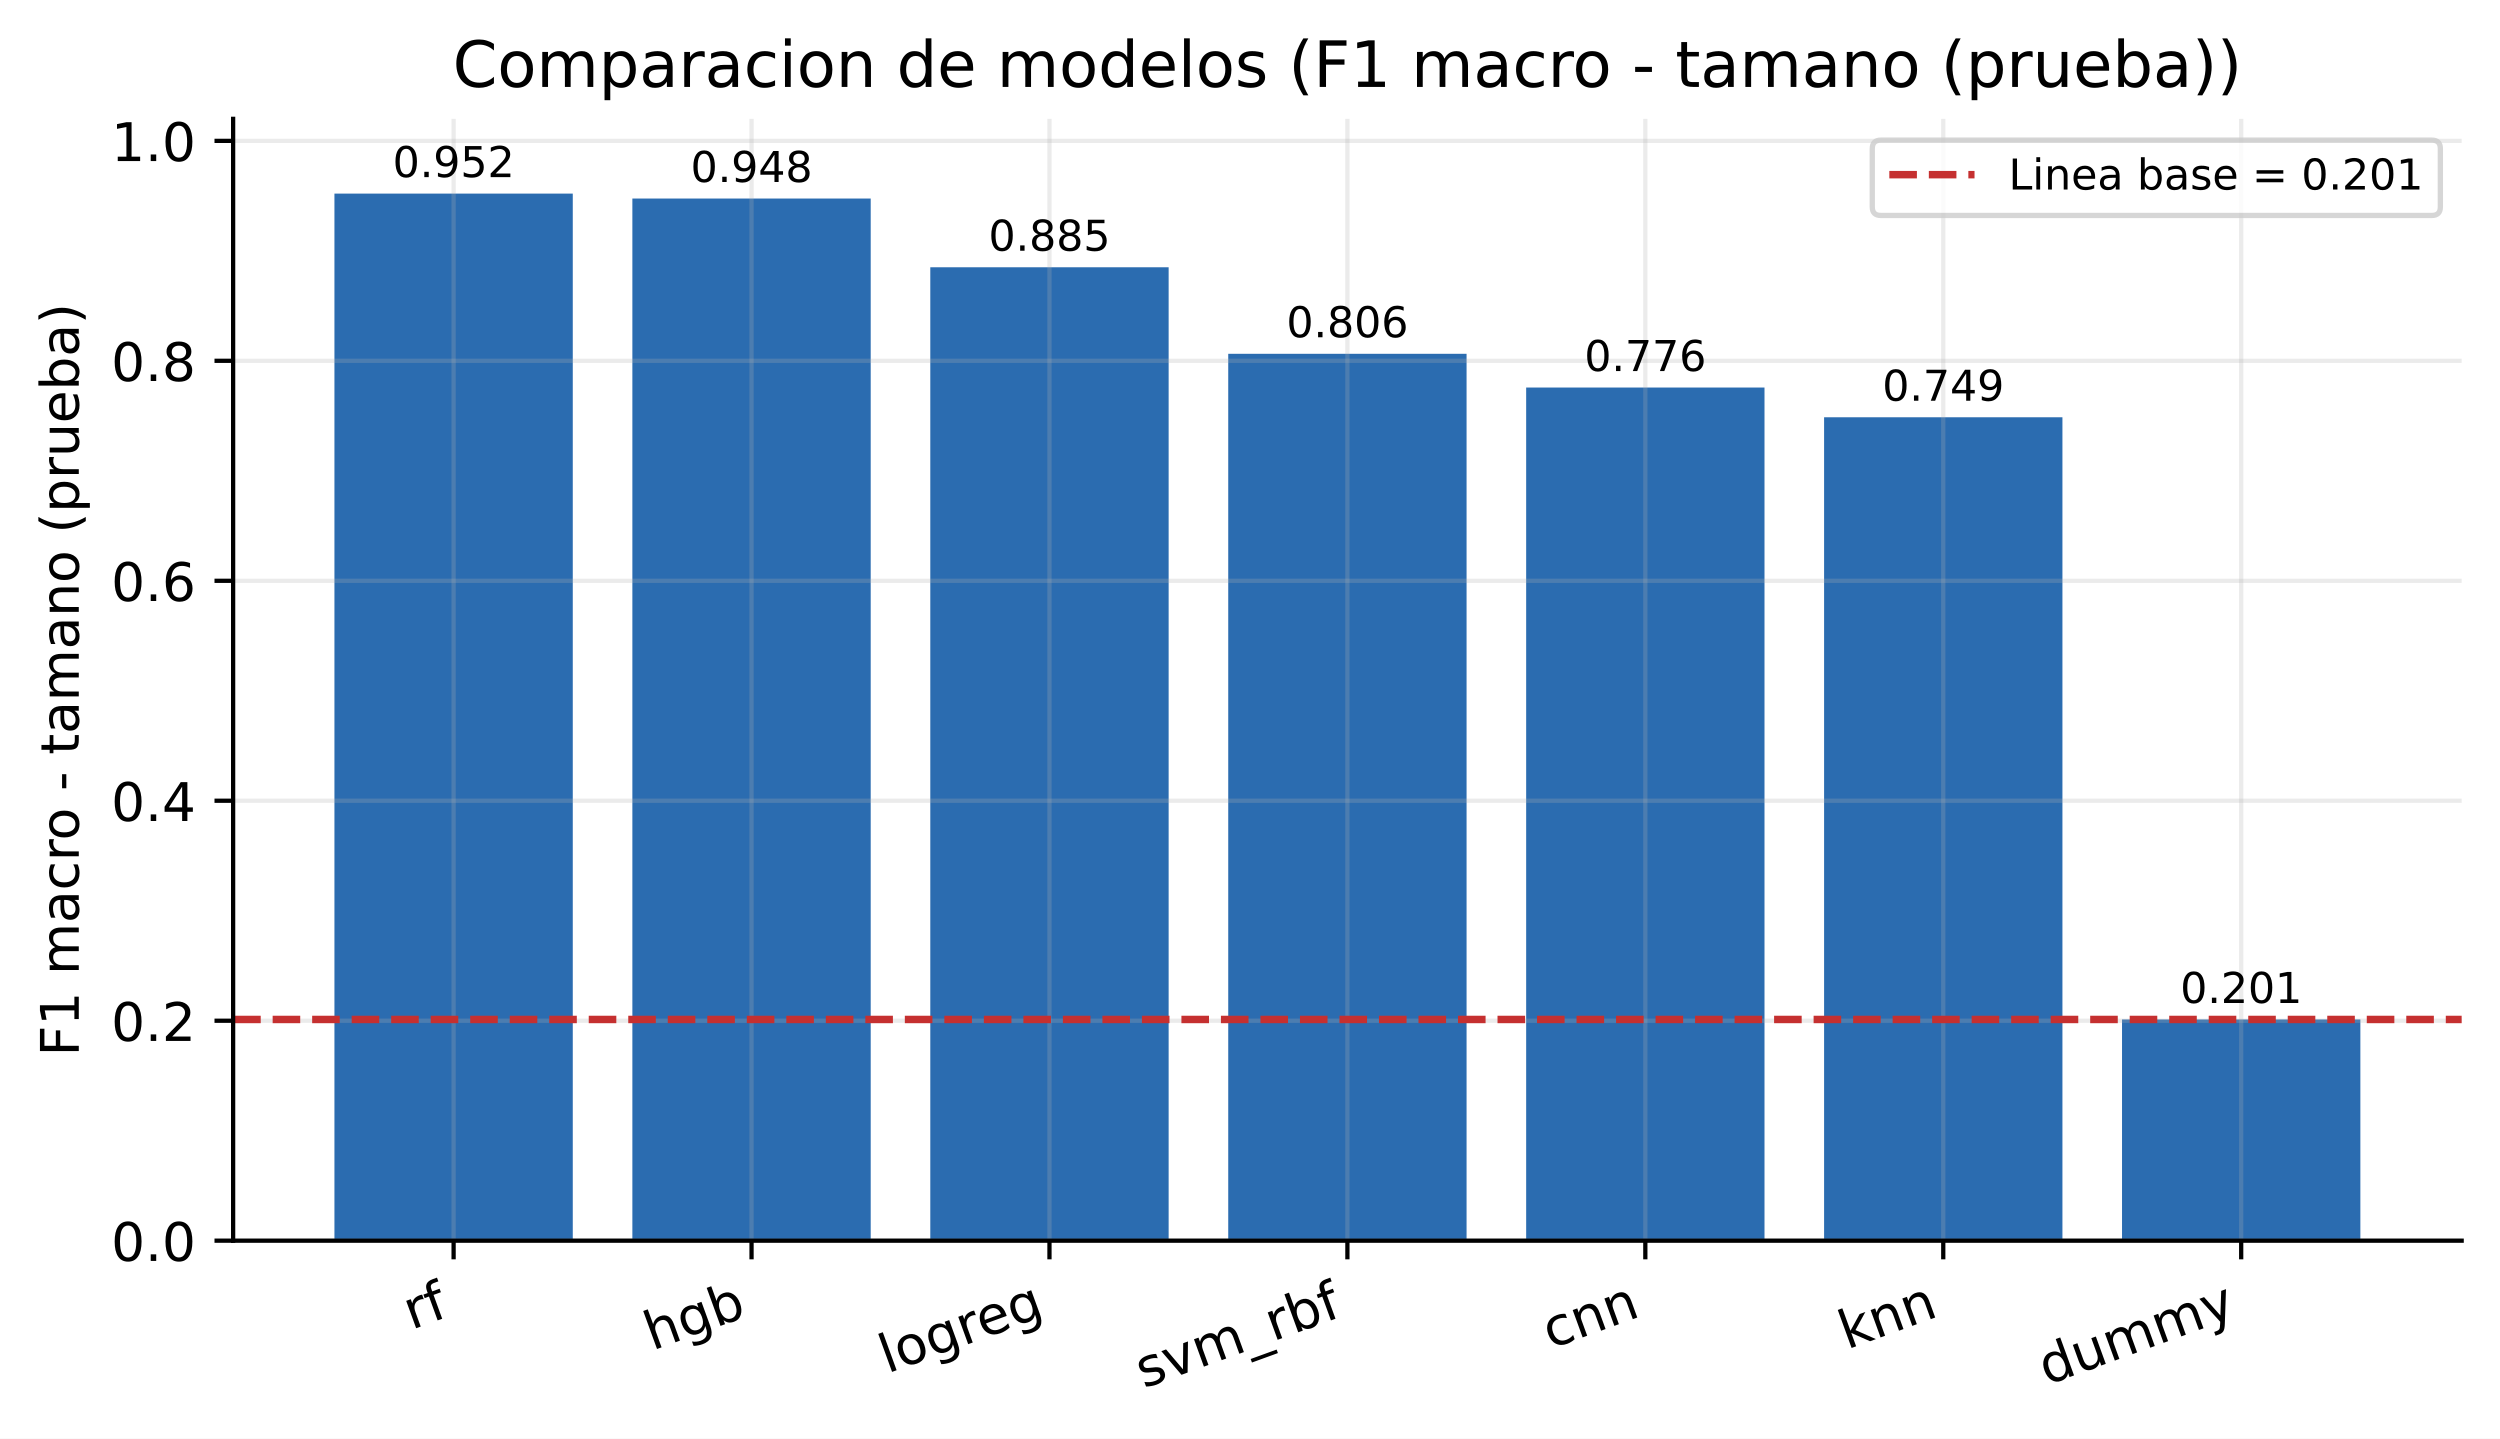
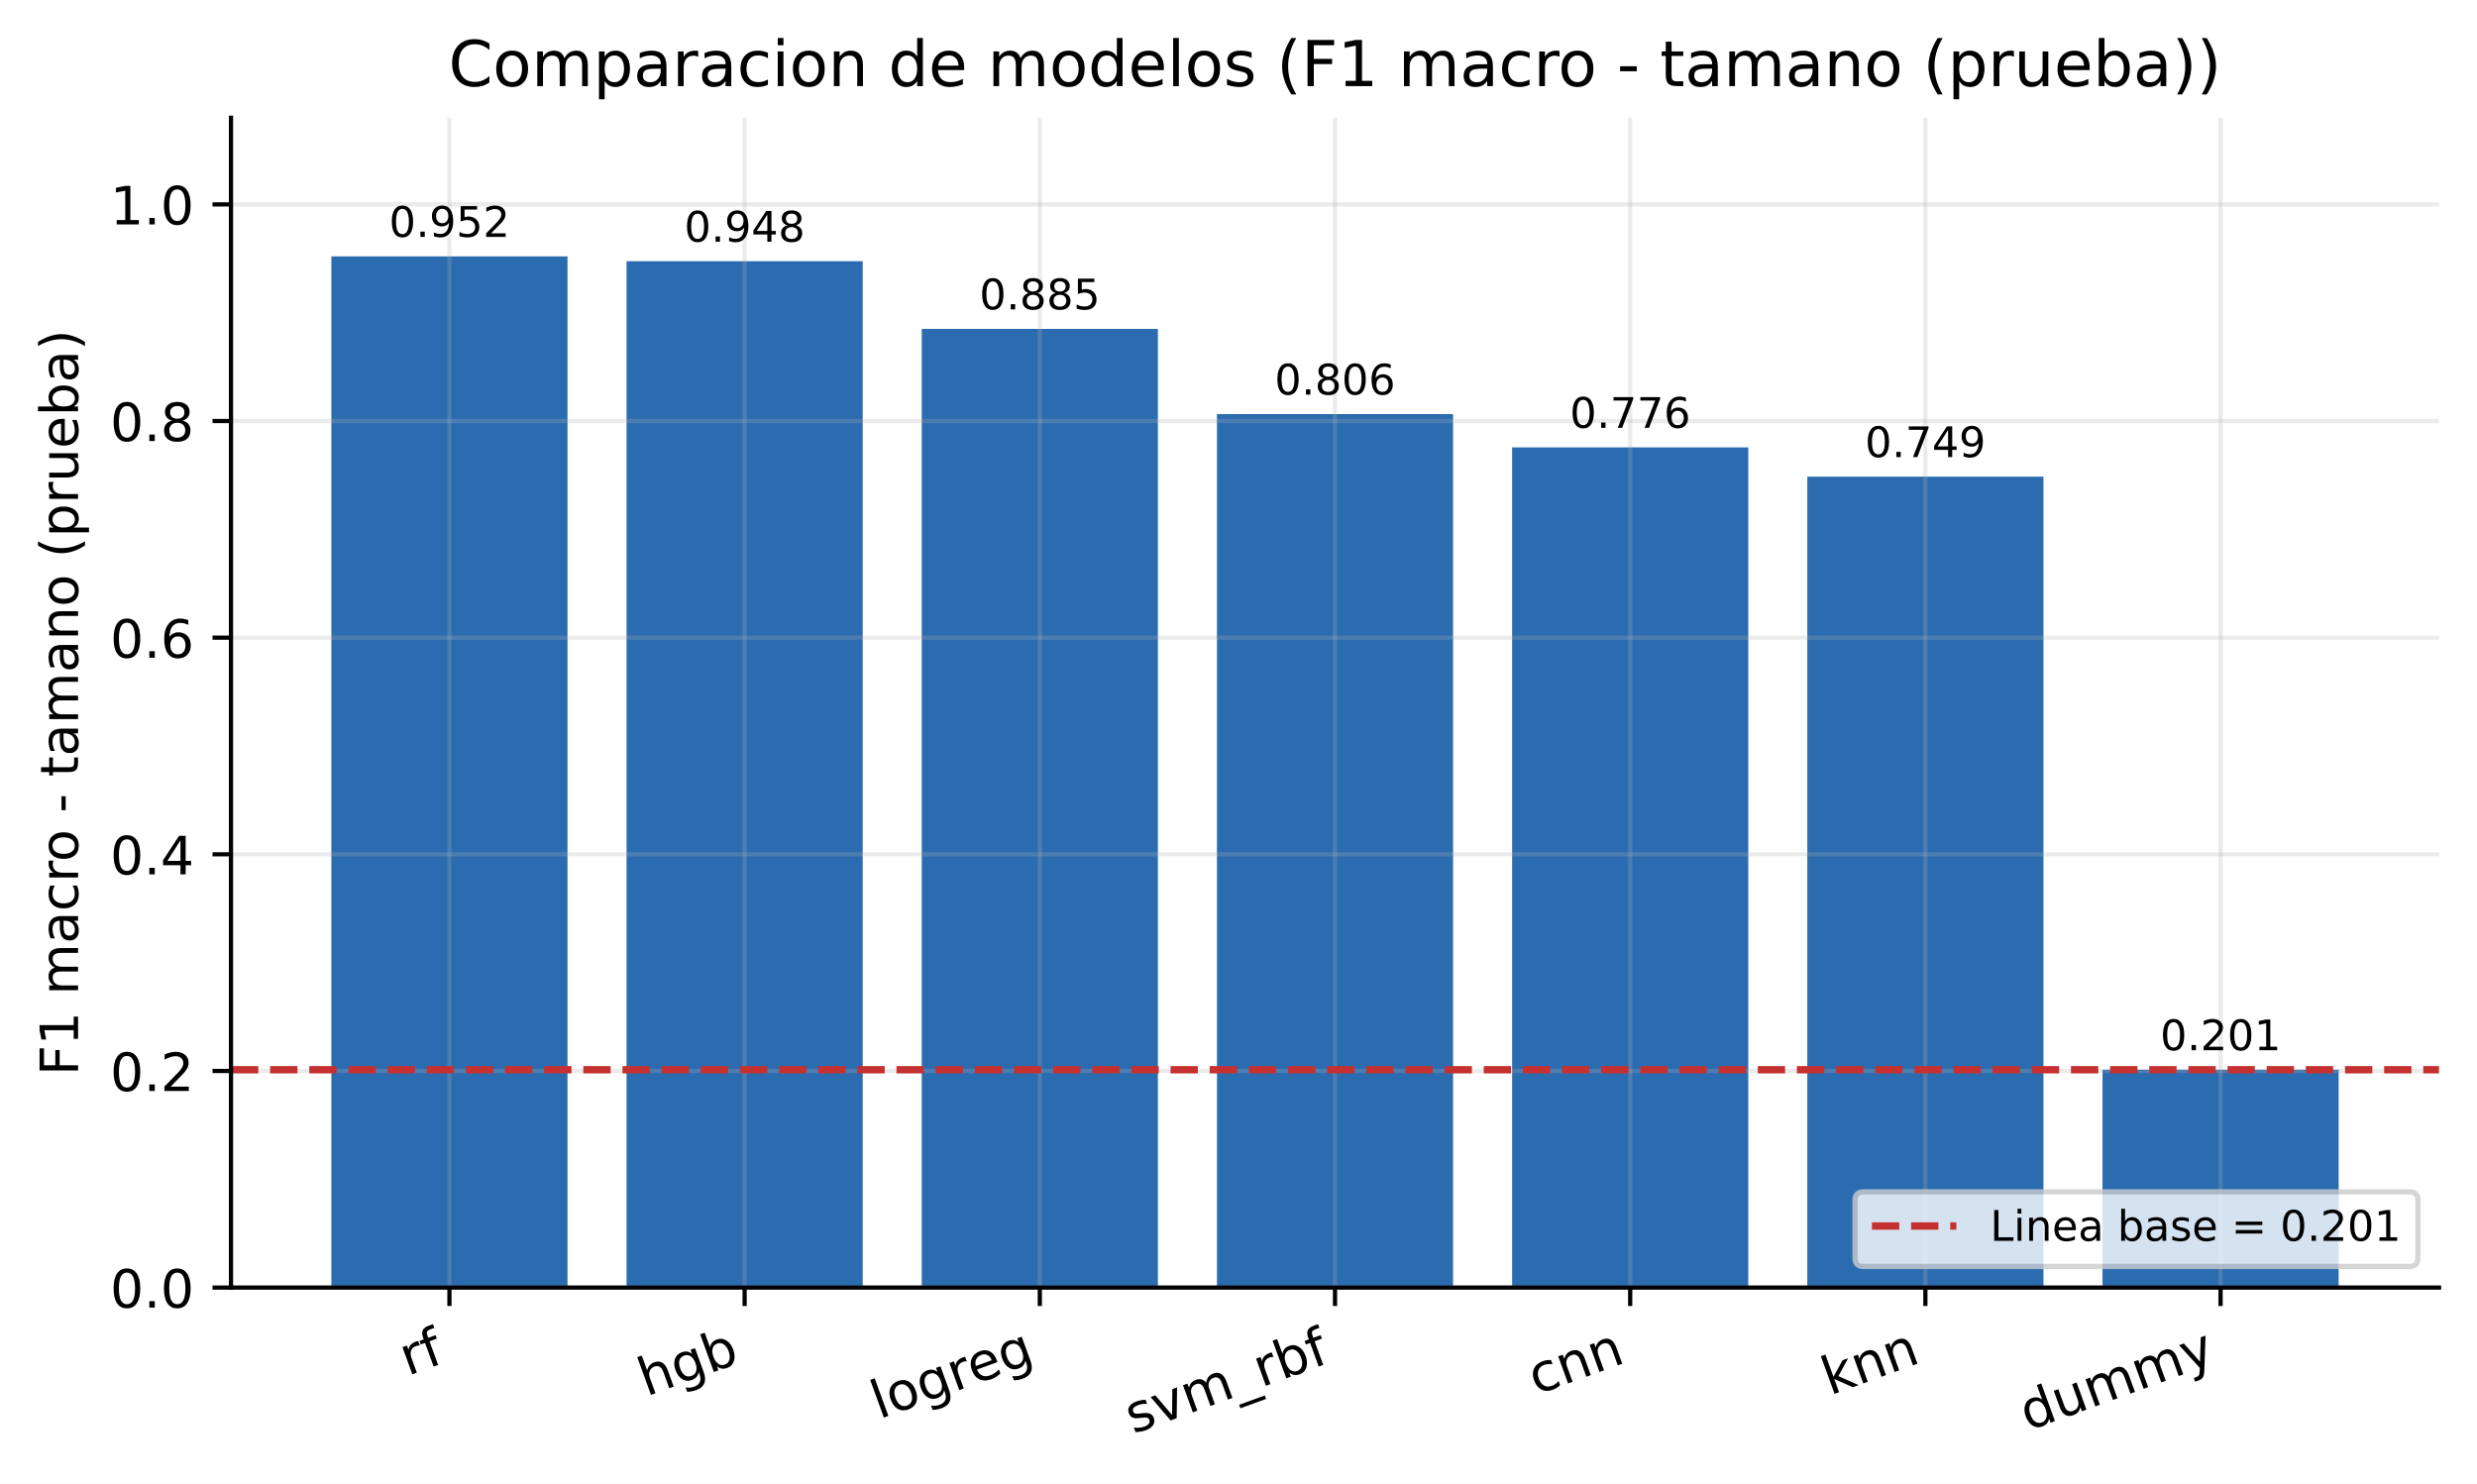
- <svg xmlns="http://www.w3.org/2000/svg" xmlns:xlink="http://www.w3.org/1999/xlink" width="469.481pt" height="270.175pt" viewBox="0 0 469.481 270.175" version="1.1">
+ <svg xmlns="http://www.w3.org/2000/svg" xmlns:xlink="http://www.w3.org/1999/xlink" width="469.481pt" height="281.263pt" viewBox="0 0 469.481 281.263" version="1.1">
  <defs>
    <style type="text/css">*{stroke-linejoin: round; stroke-linecap: butt}</style>
  </defs>
  <g id="figure_1">
    <g id="patch_1">
-       <path d="M 0 270.175  L 469.481 270.175  L 469.481 0  L 0 0  z " style="fill: #ffffff" />
+       <path d="M 0 281.263  L 469.481 281.263  L 469.481 0  L 0 0  z " style="fill: #ffffff" />
    </g>
    <g id="axes_1">
      <g id="patch_2">
-         <path d="M 43.781 232.99  L 462.281 232.99  L 462.281 22.318  L 43.781 22.318  z " style="fill: #ffffff" />
+         <path d="M 43.781 244.078  L 462.281 244.078  L 462.281 22.318  L 43.781 22.318  z " style="fill: #ffffff" />
      </g>
      <g id="patch_3">
-         <path d="M 62.804 232.99  L 107.563 232.99  L 107.563 36.361  L 62.804 36.361  z " clip-path="url(#p942683f78f)" style="fill: #2b6cb0" />
+         <path d="M 62.804 244.078  L 107.563 244.078  L 107.563 48.599  L 62.804 48.599  z " clip-path="url(#p876f94dc1b)" style="fill: #2b6cb0" />
      </g>
      <g id="patch_4">
-         <path d="M 118.753 232.99  L 163.513 232.99  L 163.513 37.28  L 118.753 37.28  z " clip-path="url(#p942683f78f)" style="fill: #2b6cb0" />
+         <path d="M 118.753 244.078  L 163.513 244.078  L 163.513 49.513  L 118.753 49.513  z " clip-path="url(#p876f94dc1b)" style="fill: #2b6cb0" />
      </g>
      <g id="patch_5">
-         <path d="M 174.702 232.99  L 219.462 232.99  L 219.462 50.186  L 174.702 50.186  z " clip-path="url(#p942683f78f)" style="fill: #2b6cb0" />
+         <path d="M 174.702 244.078  L 219.462 244.078  L 219.462 62.343  L 174.702 62.343  z " clip-path="url(#p876f94dc1b)" style="fill: #2b6cb0" />
      </g>
      <g id="patch_6">
-         <path d="M 230.652 232.99  L 275.411 232.99  L 275.411 66.435  L 230.652 66.435  z " clip-path="url(#p942683f78f)" style="fill: #2b6cb0" />
+         <path d="M 230.652 244.078  L 275.411 244.078  L 275.411 78.497  L 230.652 78.497  z " clip-path="url(#p876f94dc1b)" style="fill: #2b6cb0" />
      </g>
      <g id="patch_7">
-         <path d="M 286.601 232.99  L 331.36 232.99  L 331.36 72.777  L 286.601 72.777  z " clip-path="url(#p942683f78f)" style="fill: #2b6cb0" />
+         <path d="M 286.601 244.078  L 331.36 244.078  L 331.36 84.802  L 286.601 84.802  z " clip-path="url(#p876f94dc1b)" style="fill: #2b6cb0" />
      </g>
      <g id="patch_8">
-         <path d="M 342.55 232.99  L 387.309 232.99  L 387.309 78.356  L 342.55 78.356  z " clip-path="url(#p942683f78f)" style="fill: #2b6cb0" />
+         <path d="M 342.55 244.078  L 387.309 244.078  L 387.309 90.348  L 342.55 90.348  z " clip-path="url(#p876f94dc1b)" style="fill: #2b6cb0" />
      </g>
      <g id="patch_9">
-         <path d="M 398.499 232.99  L 443.259 232.99  L 443.259 191.453  L 398.499 191.453  z " clip-path="url(#p942683f78f)" style="fill: #2b6cb0" />
+         <path d="M 398.499 244.078  L 443.259 244.078  L 443.259 202.784  L 398.499 202.784  z " clip-path="url(#p876f94dc1b)" style="fill: #2b6cb0" />
      </g>
      <g id="matplotlib.axis_1">
        <g id="xtick_1">
          <g id="line2d_1">
-             <path d="M 85.184 232.99  L 85.184 22.318  " clip-path="url(#p942683f78f)" style="fill: none; stroke: #b0b0b0; stroke-opacity: 0.25; stroke-width: 0.8; stroke-linecap: square" />
+             <path d="M 85.184 244.078  L 85.184 22.318  " clip-path="url(#p876f94dc1b)" style="fill: none; stroke: #b0b0b0; stroke-opacity: 0.25; stroke-width: 0.8; stroke-linecap: square" />
          </g>
          <g id="line2d_2">
            <defs>
-               <path id="m1137703c61" d="M 0 0  L 0 3.5  " style="stroke: #000000; stroke-width: 0.8" />
+               <path id="mc4d2a60cfb" d="M 0 0  L 0 3.5  " style="stroke: #000000; stroke-width: 0.8" />
            </defs>
            <g>
-               <use xlink:href="#m1137703c61" x="85.184" y="232.99" style="stroke: #000000; stroke-width: 0.8" />
+               <use xlink:href="#mc4d2a60cfb" x="85.184" y="244.078" style="stroke: #000000; stroke-width: 0.8" />
            </g>
          </g>
          <g id="text_1">
-             <text style="font-size: 10px; font-family: 'DejaVu Sans', 'Bitstream Vera Sans', 'Computer Modern Sans Serif', 'Lucida Grande', 'Verdana', 'Geneva', 'Lucid', 'Arial', 'Helvetica', 'Avant Garde', sans-serif" transform="translate(77.30133 249.7404) rotate(-20)">rf</text>
+             <text style="font-size: 10px; font-family: 'DejaVu Sans', 'Bitstream Vera Sans', 'Computer Modern Sans Serif', 'Lucida Grande', 'Verdana', 'Geneva', 'Lucid', 'Arial', 'Helvetica', 'Avant Garde', sans-serif" transform="translate(77.30133 260.8284) rotate(-20)">rf</text>
          </g>
        </g>
        <g id="xtick_2">
          <g id="line2d_3">
-             <path d="M 141.133 232.99  L 141.133 22.318  " clip-path="url(#p942683f78f)" style="fill: none; stroke: #b0b0b0; stroke-opacity: 0.25; stroke-width: 0.8; stroke-linecap: square" />
+             <path d="M 141.133 244.078  L 141.133 22.318  " clip-path="url(#p876f94dc1b)" style="fill: none; stroke: #b0b0b0; stroke-opacity: 0.25; stroke-width: 0.8; stroke-linecap: square" />
          </g>
          <g id="line2d_4">
            <g>
-               <use xlink:href="#m1137703c61" x="141.133" y="232.99" style="stroke: #000000; stroke-width: 0.8" />
+               <use xlink:href="#mc4d2a60cfb" x="141.133" y="244.078" style="stroke: #000000; stroke-width: 0.8" />
            </g>
          </g>
          <g id="text_2">
-             <text style="font-size: 10px; font-family: 'DejaVu Sans', 'Bitstream Vera Sans', 'Computer Modern Sans Serif', 'Lucida Grande', 'Verdana', 'Geneva', 'Lucid', 'Arial', 'Helvetica', 'Avant Garde', sans-serif" transform="translate(122.5351 253.6405) rotate(-20)">hgb</text>
+             <text style="font-size: 10px; font-family: 'DejaVu Sans', 'Bitstream Vera Sans', 'Computer Modern Sans Serif', 'Lucida Grande', 'Verdana', 'Geneva', 'Lucid', 'Arial', 'Helvetica', 'Avant Garde', sans-serif" transform="translate(122.5351 264.7285) rotate(-20)">hgb</text>
          </g>
        </g>
        <g id="xtick_3">
          <g id="line2d_5">
-             <path d="M 197.082 232.99  L 197.082 22.318  " clip-path="url(#p942683f78f)" style="fill: none; stroke: #b0b0b0; stroke-opacity: 0.25; stroke-width: 0.8; stroke-linecap: square" />
+             <path d="M 197.082 244.078  L 197.082 22.318  " clip-path="url(#p876f94dc1b)" style="fill: none; stroke: #b0b0b0; stroke-opacity: 0.25; stroke-width: 0.8; stroke-linecap: square" />
          </g>
          <g id="line2d_6">
            <g>
-               <use xlink:href="#m1137703c61" x="197.082" y="232.99" style="stroke: #000000; stroke-width: 0.8" />
+               <use xlink:href="#mc4d2a60cfb" x="197.082" y="244.078" style="stroke: #000000; stroke-width: 0.8" />
            </g>
          </g>
          <g id="text_3">
-             <text style="font-size: 10px; font-family: 'DejaVu Sans', 'Bitstream Vera Sans', 'Computer Modern Sans Serif', 'Lucida Grande', 'Verdana', 'Geneva', 'Lucid', 'Arial', 'Helvetica', 'Avant Garde', sans-serif" transform="translate(166.6456 257.9494) rotate(-20)">logreg</text>
+             <text style="font-size: 10px; font-family: 'DejaVu Sans', 'Bitstream Vera Sans', 'Computer Modern Sans Serif', 'Lucida Grande', 'Verdana', 'Geneva', 'Lucid', 'Arial', 'Helvetica', 'Avant Garde', sans-serif" transform="translate(166.6456 269.0374) rotate(-20)">logreg</text>
          </g>
        </g>
        <g id="xtick_4">
          <g id="line2d_7">
-             <path d="M 253.031 232.99  L 253.031 22.318  " clip-path="url(#p942683f78f)" style="fill: none; stroke: #b0b0b0; stroke-opacity: 0.25; stroke-width: 0.8; stroke-linecap: square" />
+             <path d="M 253.031 244.078  L 253.031 22.318  " clip-path="url(#p876f94dc1b)" style="fill: none; stroke: #b0b0b0; stroke-opacity: 0.25; stroke-width: 0.8; stroke-linecap: square" />
          </g>
          <g id="line2d_8">
            <g>
-               <use xlink:href="#m1137703c61" x="253.031" y="232.99" style="stroke: #000000; stroke-width: 0.8" />
+               <use xlink:href="#mc4d2a60cfb" x="253.031" y="244.078" style="stroke: #000000; stroke-width: 0.8" />
            </g>
          </g>
          <g id="text_4">
-             <text style="font-size: 10px; font-family: 'DejaVu Sans', 'Bitstream Vera Sans', 'Computer Modern Sans Serif', 'Lucida Grande', 'Verdana', 'Geneva', 'Lucid', 'Arial', 'Helvetica', 'Avant Garde', sans-serif" transform="translate(214.7795 260.7593) rotate(-20)">svm_rbf</text>
+             <text style="font-size: 10px; font-family: 'DejaVu Sans', 'Bitstream Vera Sans', 'Computer Modern Sans Serif', 'Lucida Grande', 'Verdana', 'Geneva', 'Lucid', 'Arial', 'Helvetica', 'Avant Garde', sans-serif" transform="translate(214.7795 271.8473) rotate(-20)">svm_rbf</text>
          </g>
        </g>
        <g id="xtick_5">
          <g id="line2d_9">
-             <path d="M 308.98 232.99  L 308.98 22.318  " clip-path="url(#p942683f78f)" style="fill: none; stroke: #b0b0b0; stroke-opacity: 0.25; stroke-width: 0.8; stroke-linecap: square" />
+             <path d="M 308.98 244.078  L 308.98 22.318  " clip-path="url(#p876f94dc1b)" style="fill: none; stroke: #b0b0b0; stroke-opacity: 0.25; stroke-width: 0.8; stroke-linecap: square" />
          </g>
          <g id="line2d_10">
            <g>
-               <use xlink:href="#m1137703c61" x="308.98" y="232.99" style="stroke: #000000; stroke-width: 0.8" />
+               <use xlink:href="#mc4d2a60cfb" x="308.98" y="244.078" style="stroke: #000000; stroke-width: 0.8" />
            </g>
          </g>
          <g id="text_5">
-             <text style="font-size: 10px; font-family: 'DejaVu Sans', 'Bitstream Vera Sans', 'Computer Modern Sans Serif', 'Lucida Grande', 'Verdana', 'Geneva', 'Lucid', 'Arial', 'Helvetica', 'Avant Garde', sans-serif" transform="translate(291.1917 253.346) rotate(-20)">cnn</text>
+             <text style="font-size: 10px; font-family: 'DejaVu Sans', 'Bitstream Vera Sans', 'Computer Modern Sans Serif', 'Lucida Grande', 'Verdana', 'Geneva', 'Lucid', 'Arial', 'Helvetica', 'Avant Garde', sans-serif" transform="translate(291.1917 264.434) rotate(-20)">cnn</text>
          </g>
        </g>
        <g id="xtick_6">
          <g id="line2d_11">
-             <path d="M 364.93 232.99  L 364.93 22.318  " clip-path="url(#p942683f78f)" style="fill: none; stroke: #b0b0b0; stroke-opacity: 0.25; stroke-width: 0.8; stroke-linecap: square" />
+             <path d="M 364.93 244.078  L 364.93 22.318  " clip-path="url(#p876f94dc1b)" style="fill: none; stroke: #b0b0b0; stroke-opacity: 0.25; stroke-width: 0.8; stroke-linecap: square" />
          </g>
          <g id="line2d_12">
            <g>
-               <use xlink:href="#m1137703c61" x="364.93" y="232.99" style="stroke: #000000; stroke-width: 0.8" />
+               <use xlink:href="#mc4d2a60cfb" x="364.93" y="244.078" style="stroke: #000000; stroke-width: 0.8" />
            </g>
          </g>
          <g id="text_6">
-             <text style="font-size: 10px; font-family: 'DejaVu Sans', 'Bitstream Vera Sans', 'Computer Modern Sans Serif', 'Lucida Grande', 'Verdana', 'Geneva', 'Lucid', 'Arial', 'Helvetica', 'Avant Garde', sans-serif" transform="translate(346.8663 253.4459) rotate(-20)">knn</text>
+             <text style="font-size: 10px; font-family: 'DejaVu Sans', 'Bitstream Vera Sans', 'Computer Modern Sans Serif', 'Lucida Grande', 'Verdana', 'Geneva', 'Lucid', 'Arial', 'Helvetica', 'Avant Garde', sans-serif" transform="translate(346.8663 264.5339) rotate(-20)">knn</text>
          </g>
        </g>
        <g id="xtick_7">
          <g id="line2d_13">
-             <path d="M 420.879 232.99  L 420.879 22.318  " clip-path="url(#p942683f78f)" style="fill: none; stroke: #b0b0b0; stroke-opacity: 0.25; stroke-width: 0.8; stroke-linecap: square" />
+             <path d="M 420.879 244.078  L 420.879 22.318  " clip-path="url(#p876f94dc1b)" style="fill: none; stroke: #b0b0b0; stroke-opacity: 0.25; stroke-width: 0.8; stroke-linecap: square" />
          </g>
          <g id="line2d_14">
            <g>
-               <use xlink:href="#m1137703c61" x="420.879" y="232.99" style="stroke: #000000; stroke-width: 0.8" />
+               <use xlink:href="#mc4d2a60cfb" x="420.879" y="244.078" style="stroke: #000000; stroke-width: 0.8" />
            </g>
          </g>
          <g id="text_7">
-             <text style="font-size: 10px; font-family: 'DejaVu Sans', 'Bitstream Vera Sans', 'Computer Modern Sans Serif', 'Lucida Grande', 'Verdana', 'Geneva', 'Lucid', 'Arial', 'Helvetica', 'Avant Garde', sans-serif" transform="translate(384.3785 260.1565) rotate(-20)">dummy</text>
+             <text style="font-size: 10px; font-family: 'DejaVu Sans', 'Bitstream Vera Sans', 'Computer Modern Sans Serif', 'Lucida Grande', 'Verdana', 'Geneva', 'Lucid', 'Arial', 'Helvetica', 'Avant Garde', sans-serif" transform="translate(384.3785 271.2445) rotate(-20)">dummy</text>
          </g>
        </g>
      </g>
      <g id="matplotlib.axis_2">
        <g id="ytick_1">
          <g id="line2d_15">
-             <path d="M 43.781 232.99  L 462.281 232.99  " clip-path="url(#p942683f78f)" style="fill: none; stroke: #b0b0b0; stroke-opacity: 0.25; stroke-width: 0.8; stroke-linecap: square" />
+             <path d="M 43.781 244.078  L 462.281 244.078  " clip-path="url(#p876f94dc1b)" style="fill: none; stroke: #b0b0b0; stroke-opacity: 0.25; stroke-width: 0.8; stroke-linecap: square" />
          </g>
          <g id="line2d_16">
            <defs>
-               <path id="m4a6fb47beb" d="M 0 0  L -3.5 0  " style="stroke: #000000; stroke-width: 0.8" />
+               <path id="m8381f66af6" d="M 0 0  L -3.5 0  " style="stroke: #000000; stroke-width: 0.8" />
            </defs>
            <g>
-               <use xlink:href="#m4a6fb47beb" x="43.781" y="232.99" style="stroke: #000000; stroke-width: 0.8" />
+               <use xlink:href="#m8381f66af6" x="43.781" y="244.078" style="stroke: #000000; stroke-width: 0.8" />
            </g>
          </g>
          <g id="text_8">
-             <text style="font-size: 10px; font-family: 'DejaVu Sans', 'Bitstream Vera Sans', 'Computer Modern Sans Serif', 'Lucida Grande', 'Verdana', 'Geneva', 'Lucid', 'Arial', 'Helvetica', 'Avant Garde', sans-serif; text-anchor: end" x="36.781" y="236.789" transform="rotate(-0 36.78125 236.7893)">0.0</text>
+             <text style="font-size: 10px; font-family: 'DejaVu Sans', 'Bitstream Vera Sans', 'Computer Modern Sans Serif', 'Lucida Grande', 'Verdana', 'Geneva', 'Lucid', 'Arial', 'Helvetica', 'Avant Garde', sans-serif; text-anchor: end" x="36.781" y="247.877" transform="rotate(-0 36.78125 247.8773)">0.0</text>
          </g>
        </g>
        <g id="ytick_2">
          <g id="line2d_17">
-             <path d="M 43.781 191.682  L 462.281 191.682  " clip-path="url(#p942683f78f)" style="fill: none; stroke: #b0b0b0; stroke-opacity: 0.25; stroke-width: 0.8; stroke-linecap: square" />
+             <path d="M 43.781 203.011  L 462.281 203.011  " clip-path="url(#p876f94dc1b)" style="fill: none; stroke: #b0b0b0; stroke-opacity: 0.25; stroke-width: 0.8; stroke-linecap: square" />
          </g>
          <g id="line2d_18">
            <g>
-               <use xlink:href="#m4a6fb47beb" x="43.781" y="191.682" style="stroke: #000000; stroke-width: 0.8" />
+               <use xlink:href="#m8381f66af6" x="43.781" y="203.011" style="stroke: #000000; stroke-width: 0.8" />
            </g>
          </g>
          <g id="text_9">
-             <text style="font-size: 10px; font-family: 'DejaVu Sans', 'Bitstream Vera Sans', 'Computer Modern Sans Serif', 'Lucida Grande', 'Verdana', 'Geneva', 'Lucid', 'Arial', 'Helvetica', 'Avant Garde', sans-serif; text-anchor: end" x="36.781" y="195.481" transform="rotate(-0 36.78125 195.4811)">0.2</text>
+             <text style="font-size: 10px; font-family: 'DejaVu Sans', 'Bitstream Vera Sans', 'Computer Modern Sans Serif', 'Lucida Grande', 'Verdana', 'Geneva', 'Lucid', 'Arial', 'Helvetica', 'Avant Garde', sans-serif; text-anchor: end" x="36.781" y="206.811" transform="rotate(-0 36.78125 206.8107)">0.2</text>
          </g>
        </g>
        <g id="ytick_3">
          <g id="line2d_19">
-             <path d="M 43.781 150.374  L 462.281 150.374  " clip-path="url(#p942683f78f)" style="fill: none; stroke: #b0b0b0; stroke-opacity: 0.25; stroke-width: 0.8; stroke-linecap: square" />
+             <path d="M 43.781 161.945  L 462.281 161.945  " clip-path="url(#p876f94dc1b)" style="fill: none; stroke: #b0b0b0; stroke-opacity: 0.25; stroke-width: 0.8; stroke-linecap: square" />
          </g>
          <g id="line2d_20">
            <g>
-               <use xlink:href="#m4a6fb47beb" x="43.781" y="150.374" style="stroke: #000000; stroke-width: 0.8" />
+               <use xlink:href="#m8381f66af6" x="43.781" y="161.945" style="stroke: #000000; stroke-width: 0.8" />
            </g>
          </g>
          <g id="text_10">
-             <text style="font-size: 10px; font-family: 'DejaVu Sans', 'Bitstream Vera Sans', 'Computer Modern Sans Serif', 'Lucida Grande', 'Verdana', 'Geneva', 'Lucid', 'Arial', 'Helvetica', 'Avant Garde', sans-serif; text-anchor: end" x="36.781" y="154.173" transform="rotate(-0 36.78125 154.1729)">0.4</text>
+             <text style="font-size: 10px; font-family: 'DejaVu Sans', 'Bitstream Vera Sans', 'Computer Modern Sans Serif', 'Lucida Grande', 'Verdana', 'Geneva', 'Lucid', 'Arial', 'Helvetica', 'Avant Garde', sans-serif; text-anchor: end" x="36.781" y="165.744" transform="rotate(-0 36.78125 165.744)">0.4</text>
          </g>
        </g>
        <g id="ytick_4">
          <g id="line2d_21">
-             <path d="M 43.781 109.065  L 462.281 109.065  " clip-path="url(#p942683f78f)" style="fill: none; stroke: #b0b0b0; stroke-opacity: 0.25; stroke-width: 0.8; stroke-linecap: square" />
+             <path d="M 43.781 120.878  L 462.281 120.878  " clip-path="url(#p876f94dc1b)" style="fill: none; stroke: #b0b0b0; stroke-opacity: 0.25; stroke-width: 0.8; stroke-linecap: square" />
          </g>
          <g id="line2d_22">
            <g>
-               <use xlink:href="#m4a6fb47beb" x="43.781" y="109.065" style="stroke: #000000; stroke-width: 0.8" />
+               <use xlink:href="#m8381f66af6" x="43.781" y="120.878" style="stroke: #000000; stroke-width: 0.8" />
            </g>
          </g>
          <g id="text_11">
-             <text style="font-size: 10px; font-family: 'DejaVu Sans', 'Bitstream Vera Sans', 'Computer Modern Sans Serif', 'Lucida Grande', 'Verdana', 'Geneva', 'Lucid', 'Arial', 'Helvetica', 'Avant Garde', sans-serif; text-anchor: end" x="36.781" y="112.865" transform="rotate(-0 36.78125 112.8646)">0.6</text>
+             <text style="font-size: 10px; font-family: 'DejaVu Sans', 'Bitstream Vera Sans', 'Computer Modern Sans Serif', 'Lucida Grande', 'Verdana', 'Geneva', 'Lucid', 'Arial', 'Helvetica', 'Avant Garde', sans-serif; text-anchor: end" x="36.781" y="124.677" transform="rotate(-0 36.78125 124.6773)">0.6</text>
          </g>
        </g>
        <g id="ytick_5">
          <g id="line2d_23">
-             <path d="M 43.781 67.757  L 462.281 67.757  " clip-path="url(#p942683f78f)" style="fill: none; stroke: #b0b0b0; stroke-opacity: 0.25; stroke-width: 0.8; stroke-linecap: square" />
+             <path d="M 43.781 79.811  L 462.281 79.811  " clip-path="url(#p876f94dc1b)" style="fill: none; stroke: #b0b0b0; stroke-opacity: 0.25; stroke-width: 0.8; stroke-linecap: square" />
          </g>
          <g id="line2d_24">
            <g>
-               <use xlink:href="#m4a6fb47beb" x="43.781" y="67.757" style="stroke: #000000; stroke-width: 0.8" />
+               <use xlink:href="#m8381f66af6" x="43.781" y="79.811" style="stroke: #000000; stroke-width: 0.8" />
            </g>
          </g>
          <g id="text_12">
-             <text style="font-size: 10px; font-family: 'DejaVu Sans', 'Bitstream Vera Sans', 'Computer Modern Sans Serif', 'Lucida Grande', 'Verdana', 'Geneva', 'Lucid', 'Arial', 'Helvetica', 'Avant Garde', sans-serif; text-anchor: end" x="36.781" y="71.556" transform="rotate(-0 36.78125 71.5564)">0.8</text>
+             <text style="font-size: 10px; font-family: 'DejaVu Sans', 'Bitstream Vera Sans', 'Computer Modern Sans Serif', 'Lucida Grande', 'Verdana', 'Geneva', 'Lucid', 'Arial', 'Helvetica', 'Avant Garde', sans-serif; text-anchor: end" x="36.781" y="83.611" transform="rotate(-0 36.78125 83.61068)">0.8</text>
          </g>
        </g>
        <g id="ytick_6">
          <g id="line2d_25">
-             <path d="M 43.781 26.449  L 462.281 26.449  " clip-path="url(#p942683f78f)" style="fill: none; stroke: #b0b0b0; stroke-opacity: 0.25; stroke-width: 0.8; stroke-linecap: square" />
+             <path d="M 43.781 38.745  L 462.281 38.745  " clip-path="url(#p876f94dc1b)" style="fill: none; stroke: #b0b0b0; stroke-opacity: 0.25; stroke-width: 0.8; stroke-linecap: square" />
          </g>
          <g id="line2d_26">
            <g>
-               <use xlink:href="#m4a6fb47beb" x="43.781" y="26.449" style="stroke: #000000; stroke-width: 0.8" />
+               <use xlink:href="#m8381f66af6" x="43.781" y="38.745" style="stroke: #000000; stroke-width: 0.8" />
            </g>
          </g>
          <g id="text_13">
-             <text style="font-size: 10px; font-family: 'DejaVu Sans', 'Bitstream Vera Sans', 'Computer Modern Sans Serif', 'Lucida Grande', 'Verdana', 'Geneva', 'Lucid', 'Arial', 'Helvetica', 'Avant Garde', sans-serif; text-anchor: end" x="36.781" y="30.248" transform="rotate(-0 36.78125 30.24817)">1.0</text>
+             <text style="font-size: 10px; font-family: 'DejaVu Sans', 'Bitstream Vera Sans', 'Computer Modern Sans Serif', 'Lucida Grande', 'Verdana', 'Geneva', 'Lucid', 'Arial', 'Helvetica', 'Avant Garde', sans-serif; text-anchor: end" x="36.781" y="42.544" transform="rotate(-0 36.78125 42.54401)">1.0</text>
          </g>
        </g>
        <g id="text_14">
-           <text style="font-size: 10px; font-family: 'DejaVu Sans', 'Bitstream Vera Sans', 'Computer Modern Sans Serif', 'Lucida Grande', 'Verdana', 'Geneva', 'Lucid', 'Arial', 'Helvetica', 'Avant Garde', sans-serif; text-anchor: middle" x="14.798" y="127.654" transform="rotate(-90 14.79844 127.6541)">F1 macro - tamano (prueba)</text>
+           <text style="font-size: 10px; font-family: 'DejaVu Sans', 'Bitstream Vera Sans', 'Computer Modern Sans Serif', 'Lucida Grande', 'Verdana', 'Geneva', 'Lucid', 'Arial', 'Helvetica', 'Avant Garde', sans-serif; text-anchor: middle" x="14.798" y="133.198" transform="rotate(-90 14.79844 133.1981)">F1 macro - tamano (prueba)</text>
        </g>
      </g>
      <g id="line2d_27">
-         <path d="M 43.781 191.453  L 462.281 191.453  " clip-path="url(#p942683f78f)" style="fill: none; stroke-dasharray: 5.18,2.24; stroke-dashoffset: 0; stroke: #c53030; stroke-width: 1.4" />
+         <path d="M 43.781 202.784  L 462.281 202.784  " clip-path="url(#p876f94dc1b)" style="fill: none; stroke-dasharray: 5.18,2.24; stroke-dashoffset: 0; stroke: #c53030; stroke-width: 1.4" />
      </g>
      <g id="patch_10">
-         <path d="M 43.781 232.99  L 43.781 22.318  " style="fill: none; stroke: #000000; stroke-width: 0.8; stroke-linejoin: miter; stroke-linecap: square" />
+         <path d="M 43.781 244.078  L 43.781 22.318  " style="fill: none; stroke: #000000; stroke-width: 0.8; stroke-linejoin: miter; stroke-linecap: square" />
      </g>
      <g id="patch_11">
-         <path d="M 43.781 232.99  L 462.281 232.99  " style="fill: none; stroke: #000000; stroke-width: 0.8; stroke-linejoin: miter; stroke-linecap: square" />
+         <path d="M 43.781 244.078  L 462.281 244.078  " style="fill: none; stroke: #000000; stroke-width: 0.8; stroke-linejoin: miter; stroke-linecap: square" />
      </g>
      <g id="text_15">
-         <text style="font-size: 8px; font-family: 'DejaVu Sans', 'Bitstream Vera Sans', 'Computer Modern Sans Serif', 'Lucida Grande', 'Verdana', 'Geneva', 'Lucid', 'Arial', 'Helvetica', 'Avant Garde', sans-serif; text-anchor: middle" x="85.184" y="33.263" transform="rotate(-0 85.18366 33.26256)">0.952</text>
+         <text style="font-size: 8px; font-family: 'DejaVu Sans', 'Bitstream Vera Sans', 'Computer Modern Sans Serif', 'Lucida Grande', 'Verdana', 'Geneva', 'Lucid', 'Arial', 'Helvetica', 'Avant Garde', sans-serif; text-anchor: middle" x="85.184" y="44.903" transform="rotate(-0 85.18366 44.90255)">0.952</text>
      </g>
      <g id="text_16">
-         <text style="font-size: 8px; font-family: 'DejaVu Sans', 'Bitstream Vera Sans', 'Computer Modern Sans Serif', 'Lucida Grande', 'Verdana', 'Geneva', 'Lucid', 'Arial', 'Helvetica', 'Avant Garde', sans-serif; text-anchor: middle" x="141.133" y="34.182" transform="rotate(-0 141.1329 34.18227)">0.948</text>
+         <text style="font-size: 8px; font-family: 'DejaVu Sans', 'Bitstream Vera Sans', 'Computer Modern Sans Serif', 'Lucida Grande', 'Verdana', 'Geneva', 'Lucid', 'Arial', 'Helvetica', 'Avant Garde', sans-serif; text-anchor: middle" x="141.133" y="45.817" transform="rotate(-0 141.1329 45.81689)">0.948</text>
      </g>
      <g id="text_17">
-         <text style="font-size: 8px; font-family: 'DejaVu Sans', 'Bitstream Vera Sans', 'Computer Modern Sans Serif', 'Lucida Grande', 'Verdana', 'Geneva', 'Lucid', 'Arial', 'Helvetica', 'Avant Garde', sans-serif; text-anchor: middle" x="197.082" y="47.088" transform="rotate(-0 197.0821 47.08813)">0.885</text>
+         <text style="font-size: 8px; font-family: 'DejaVu Sans', 'Bitstream Vera Sans', 'Computer Modern Sans Serif', 'Lucida Grande', 'Verdana', 'Geneva', 'Lucid', 'Arial', 'Helvetica', 'Avant Garde', sans-serif; text-anchor: middle" x="197.082" y="58.647" transform="rotate(-0 197.0821 58.64727)">0.885</text>
      </g>
      <g id="text_18">
-         <text style="font-size: 8px; font-family: 'DejaVu Sans', 'Bitstream Vera Sans', 'Computer Modern Sans Serif', 'Lucida Grande', 'Verdana', 'Geneva', 'Lucid', 'Arial', 'Helvetica', 'Avant Garde', sans-serif; text-anchor: middle" x="253.031" y="63.337" transform="rotate(-0 253.0312 63.33707)">0.806</text>
+         <text style="font-size: 8px; font-family: 'DejaVu Sans', 'Bitstream Vera Sans', 'Computer Modern Sans Serif', 'Lucida Grande', 'Verdana', 'Geneva', 'Lucid', 'Arial', 'Helvetica', 'Avant Garde', sans-serif; text-anchor: middle" x="253.031" y="74.801" transform="rotate(-0 253.0312 74.80119)">0.806</text>
      </g>
      <g id="text_19">
-         <text style="font-size: 8px; font-family: 'DejaVu Sans', 'Bitstream Vera Sans', 'Computer Modern Sans Serif', 'Lucida Grande', 'Verdana', 'Geneva', 'Lucid', 'Arial', 'Helvetica', 'Avant Garde', sans-serif; text-anchor: middle" x="308.98" y="69.679" transform="rotate(-0 308.9804 69.67922)">0.776</text>
+         <text style="font-size: 8px; font-family: 'DejaVu Sans', 'Bitstream Vera Sans', 'Computer Modern Sans Serif', 'Lucida Grande', 'Verdana', 'Geneva', 'Lucid', 'Arial', 'Helvetica', 'Avant Garde', sans-serif; text-anchor: middle" x="308.98" y="81.106" transform="rotate(-0 308.9804 81.10626)">0.776</text>
      </g>
      <g id="text_20">
-         <text style="font-size: 8px; font-family: 'DejaVu Sans', 'Bitstream Vera Sans', 'Computer Modern Sans Serif', 'Lucida Grande', 'Verdana', 'Geneva', 'Lucid', 'Arial', 'Helvetica', 'Avant Garde', sans-serif; text-anchor: middle" x="364.93" y="75.258" transform="rotate(-0 364.9296 75.2578)">0.749</text>
+         <text style="font-size: 8px; font-family: 'DejaVu Sans', 'Bitstream Vera Sans', 'Computer Modern Sans Serif', 'Lucida Grande', 'Verdana', 'Geneva', 'Lucid', 'Arial', 'Helvetica', 'Avant Garde', sans-serif; text-anchor: middle" x="364.93" y="86.652" transform="rotate(-0 364.9296 86.65221)">0.749</text>
      </g>
      <g id="text_21">
-         <text style="font-size: 8px; font-family: 'DejaVu Sans', 'Bitstream Vera Sans', 'Computer Modern Sans Serif', 'Lucida Grande', 'Verdana', 'Geneva', 'Lucid', 'Arial', 'Helvetica', 'Avant Garde', sans-serif; text-anchor: middle" x="420.879" y="188.355" transform="rotate(-0 420.8788 188.3553)">0.201</text>
+         <text style="font-size: 8px; font-family: 'DejaVu Sans', 'Bitstream Vera Sans', 'Computer Modern Sans Serif', 'Lucida Grande', 'Verdana', 'Geneva', 'Lucid', 'Arial', 'Helvetica', 'Avant Garde', sans-serif; text-anchor: middle" x="420.879" y="199.088" transform="rotate(-0 420.8788 199.0883)">0.201</text>
      </g>
      <g id="text_22">
        <text style="font-size: 12px; font-family: 'DejaVu Sans', 'Bitstream Vera Sans', 'Computer Modern Sans Serif', 'Lucida Grande', 'Verdana', 'Geneva', 'Lucid', 'Arial', 'Helvetica', 'Avant Garde', sans-serif; text-anchor: middle" x="253.031" y="16.318" transform="rotate(-0 253.0312 16.31812)">Comparacion de modelos (F1 macro - tamano (prueba))</text>
      </g>
      <g id="legend_1">
        <g id="patch_12">
-           <path d="M 353.201 40.461  L 456.681 40.461  Q 458.281 40.461 458.281 38.861  L 458.281 27.918  Q 458.281 26.318 456.681 26.318  L 353.201 26.318  Q 351.601 26.318 351.601 27.918  L 351.601 38.861  Q 351.601 40.461 353.201 40.461  z " style="fill: #ffffff; opacity: 0.8; stroke: #cccccc; stroke-linejoin: miter" />
+           <path d="M 353.201 240.078  L 456.681 240.078  Q 458.281 240.078 458.281 238.478  L 458.281 227.536  Q 458.281 225.936 456.681 225.936  L 353.201 225.936  Q 351.601 225.936 351.601 227.536  L 351.601 238.478  Q 351.601 240.078 353.201 240.078  z " style="fill: #ffffff; opacity: 0.8; stroke: #cccccc; stroke-linejoin: miter" />
        </g>
        <g id="line2d_28">
-           <path d="M 354.801 32.797  L 362.801 32.797  L 370.801 32.797  " style="fill: none; stroke-dasharray: 5.18,2.24; stroke-dashoffset: 0; stroke: #c53030; stroke-width: 1.4" />
+           <path d="M 354.801 232.414  L 362.801 232.414  L 370.801 232.414  " style="fill: none; stroke-dasharray: 5.18,2.24; stroke-dashoffset: 0; stroke: #c53030; stroke-width: 1.4" />
        </g>
        <g id="text_23">
-           <text style="font-size: 8px; font-family: 'DejaVu Sans', 'Bitstream Vera Sans', 'Computer Modern Sans Serif', 'Lucida Grande', 'Verdana', 'Geneva', 'Lucid', 'Arial', 'Helvetica', 'Avant Garde', sans-serif; text-anchor: start" x="377.201" y="35.597" transform="rotate(-0 377.2013 35.59687)">Linea base = 0.201</text>
+           <text style="font-size: 8px; font-family: 'DejaVu Sans', 'Bitstream Vera Sans', 'Computer Modern Sans Serif', 'Lucida Grande', 'Verdana', 'Geneva', 'Lucid', 'Arial', 'Helvetica', 'Avant Garde', sans-serif; text-anchor: start" x="377.201" y="235.214" transform="rotate(-0 377.2013 235.2144)">Linea base = 0.201</text>
        </g>
      </g>
    </g>
  </g>
  <defs>
-     <clipPath id="p942683f78f">
-       <rect x="43.781" y="22.318" width="418.5" height="210.672" />
+     <clipPath id="p876f94dc1b">
+       <rect x="43.781" y="22.318" width="418.5" height="221.76" />
    </clipPath>
  </defs>
</svg>
